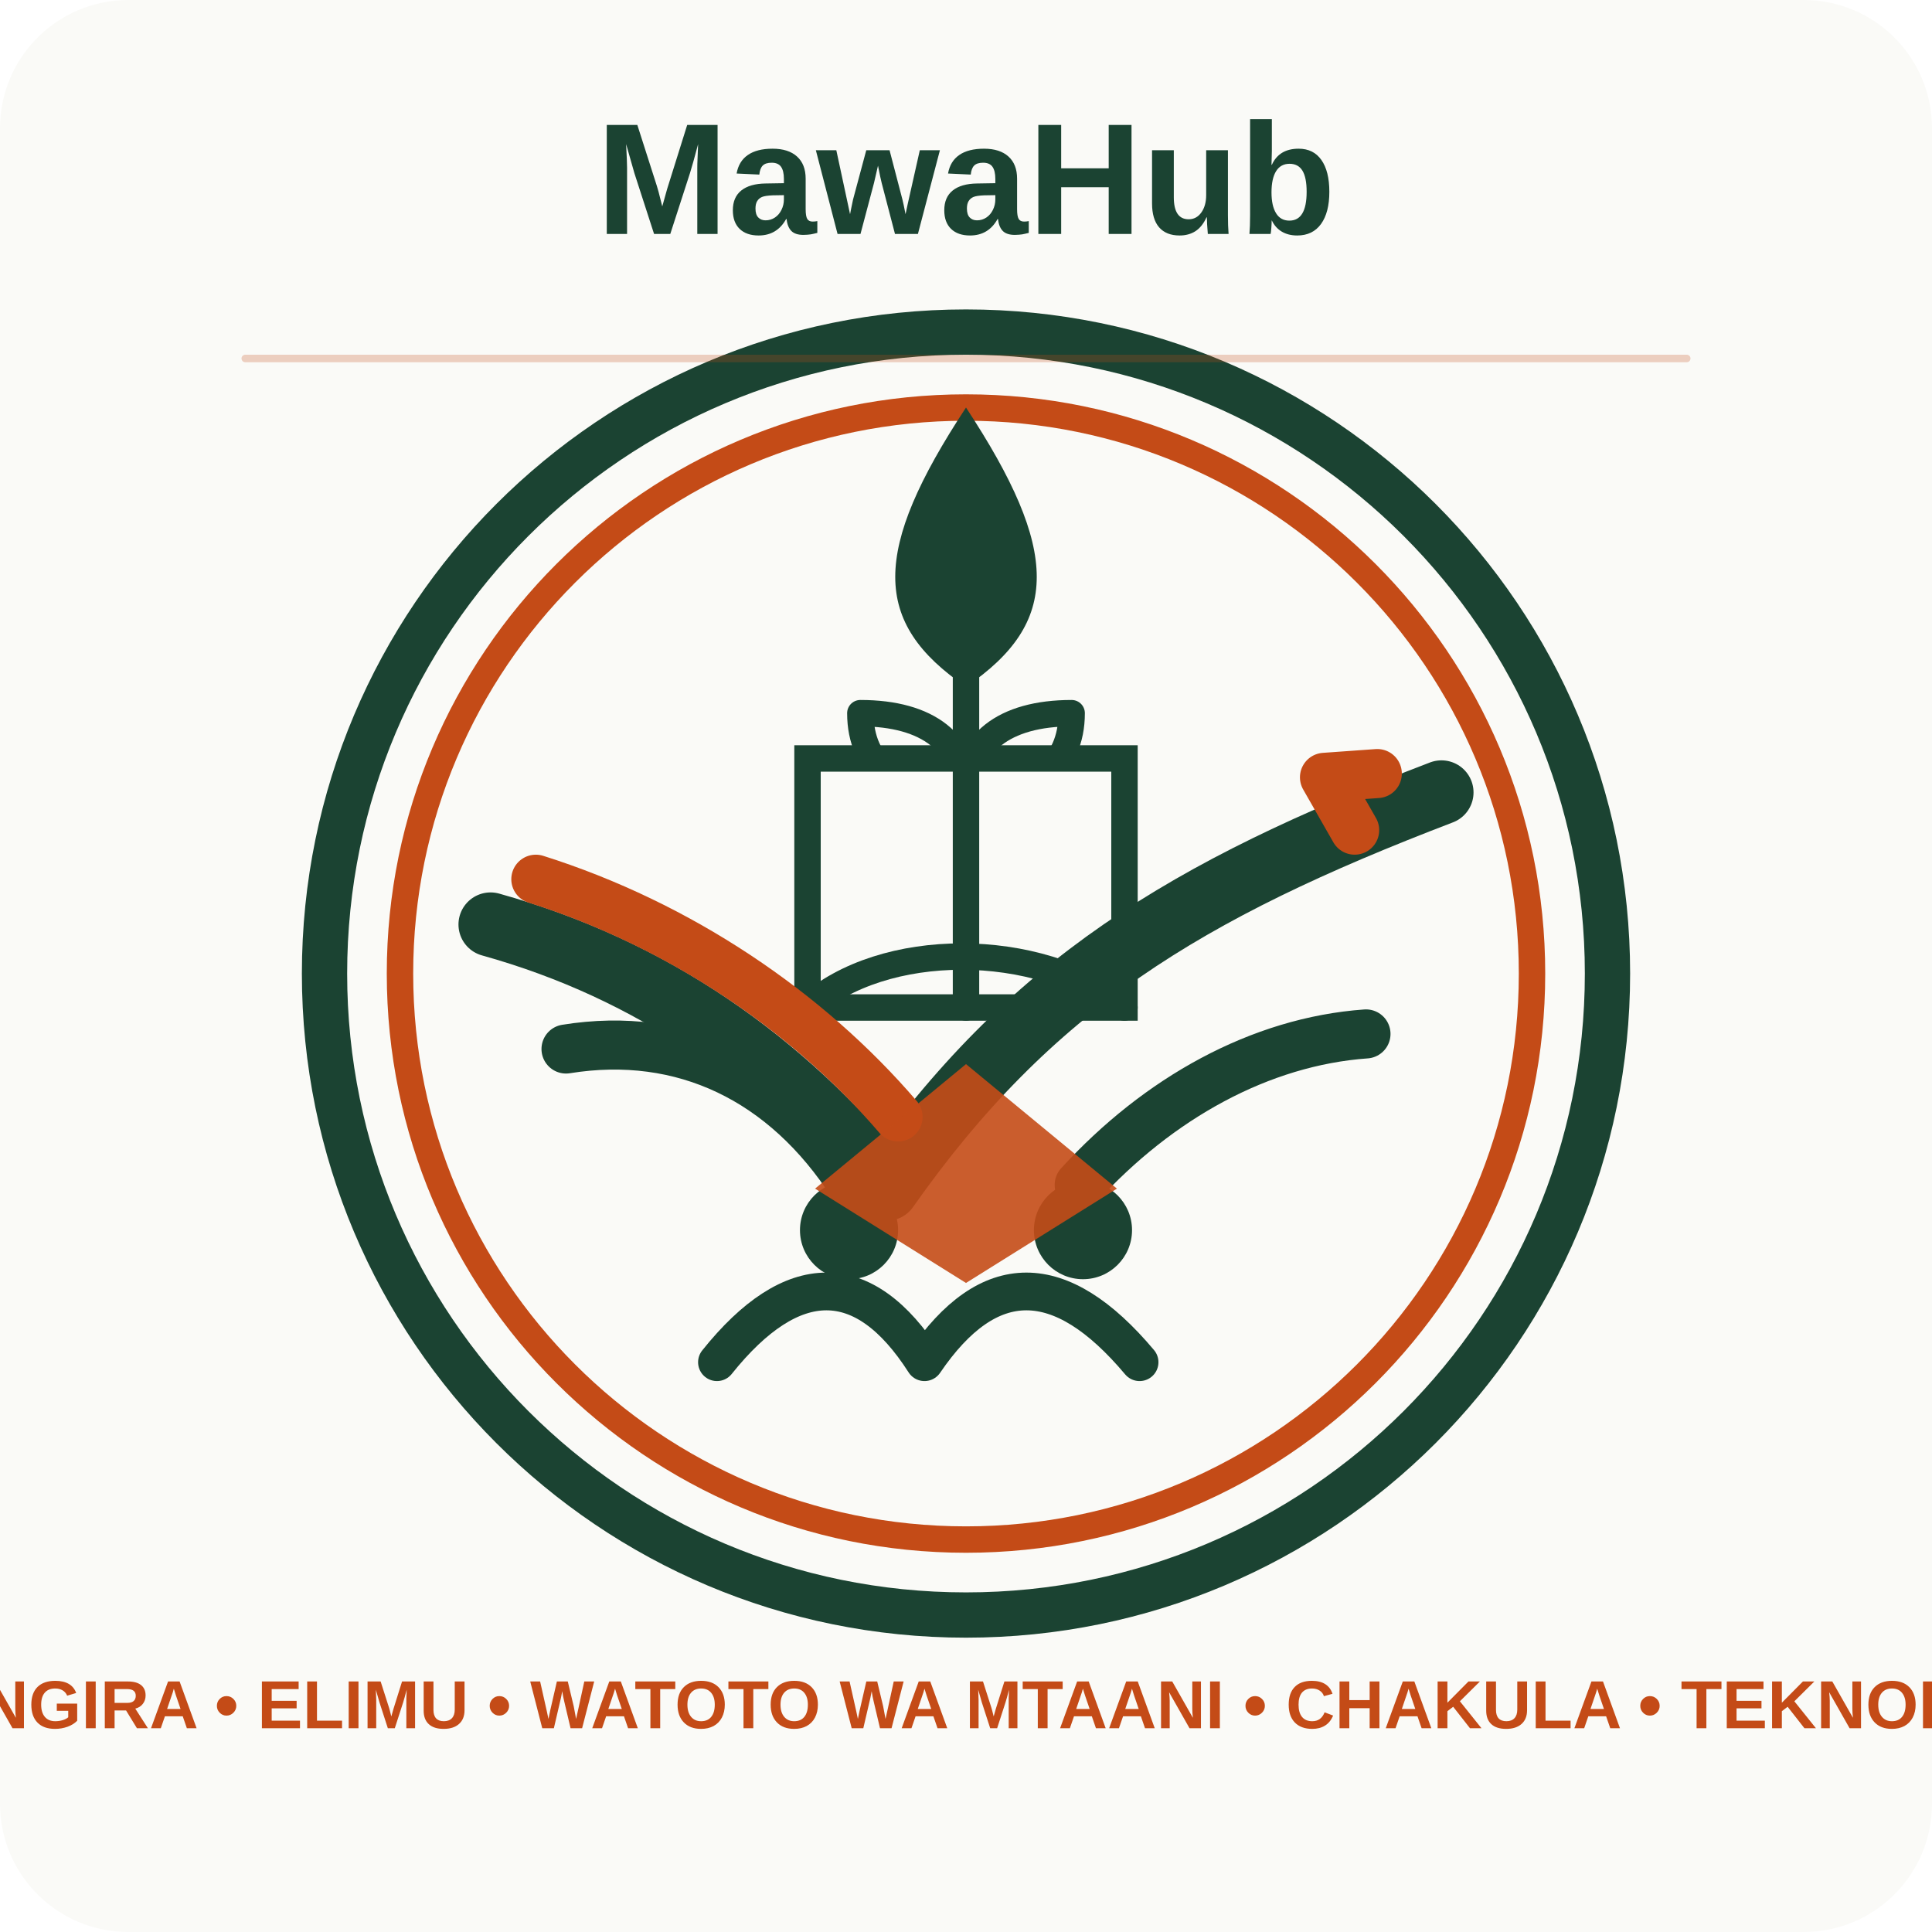
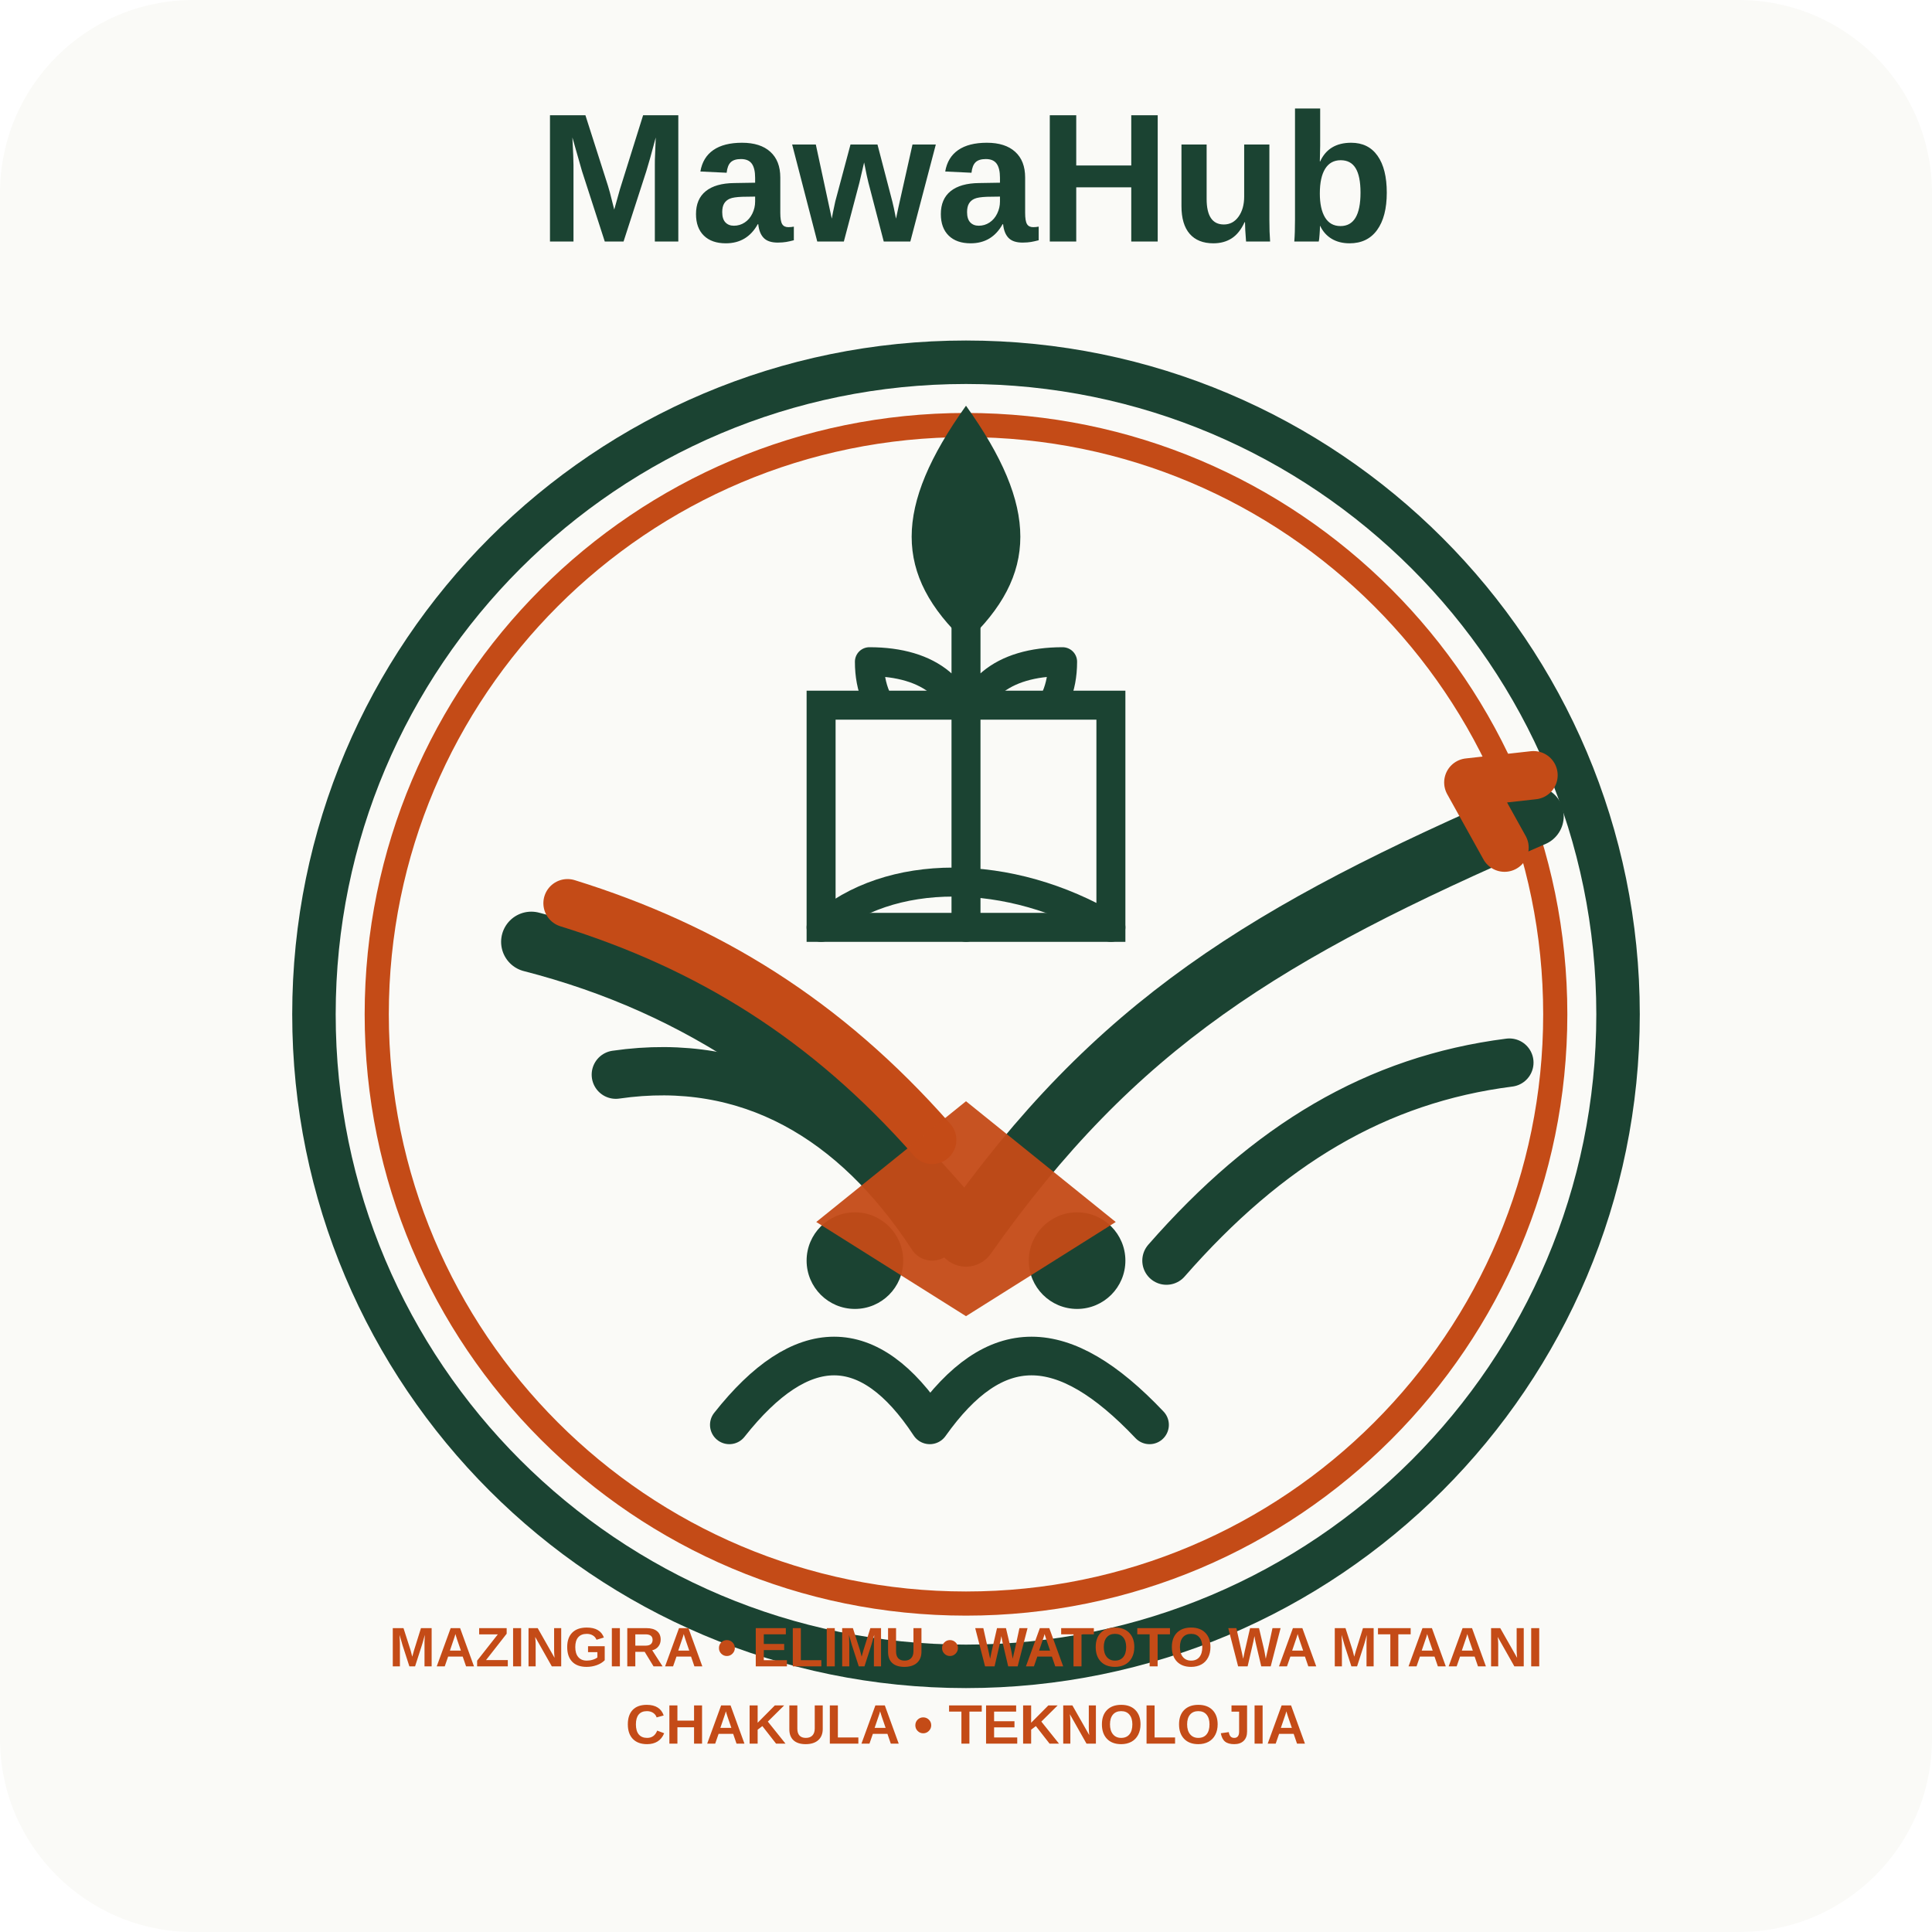
- <svg xmlns="http://www.w3.org/2000/svg" viewBox="0 0 512 512" role="img" aria-label="Official MawaHub logo">
+ <svg xmlns="http://www.w3.org/2000/svg" viewBox="0 0 800 800" role="img" aria-label="MawaHub official logo">
  <defs>
-     <style>.g{fill:#1B4332}.o{fill:#C44B17}.n{fill:none;stroke-linecap:round;stroke-linejoin:round}</style>
+     <linearGradient id="g" x1="0" y1="0" x2="1" y2="1">
+       <stop stop-color="#1B4332" />
+       <stop offset="1" stop-color="#0d2d20" />
+     </linearGradient>
+     <style>.green{fill:#1B4332}.orange{fill:#C44B17}.line{fill:none;stroke-linecap:round;stroke-linejoin:round}</style>
  </defs>
-   <rect width="512" height="512" rx="34" fill="#FAFAF7" />
-   <circle cx="256" cy="258" r="170" class="n" stroke="#1B4332" stroke-width="12" />
-   <circle cx="256" cy="258" r="150" class="n" stroke="#C44B17" stroke-width="7" />
-   <path d="M256 108c-25 38-25 57 0 74 25-17 25-36 0-74z" class="g" />
-   <path d="M256 166v53M228 189c18 0 28 8 28 22-18 0-28-8-28-22zm56 0c-18 0-28 8-28 22 18 0 28-8 28-22z" class="n" stroke="#1B4332" stroke-width="7" />
-   <path d="M214 201h84v66h-84z" fill="#FAFAF7" stroke="#1B4332" stroke-width="7" />
-   <path d="M256 201v66M214 267c20-18 61-18 84 0" class="n" stroke="#1B4332" stroke-width="7" />
-   <path d="M130 245c43 12 77 36 105 70 38-54 79-79 147-105" class="n" stroke="#1B4332" stroke-width="17" />
-   <path d="M142 233c38 12 72 35 96 63M365 205l-14 1 8 14" class="n" stroke="#C44B17" stroke-width="13" />
-   <path d="M150 278c31-5 58 8 76 36M362 274c-28 2-55 17-76 40" class="n" stroke="#1B4332" stroke-width="13" />
-   <circle cx="225" cy="326" r="13" class="g" />
-   <circle cx="287" cy="326" r="13" class="g" />
-   <path d="M190 361c20-25 39-25 55 0 17-25 36-25 57 0" class="n" stroke="#1B4332" stroke-width="10" />
-   <path d="M256 282l-40 33 40 25 40-25z" fill="#C44B17" opacity=".9" />
-   <path d="M65 95h382" class="n" stroke="#C44B17" stroke-width="2" opacity=".25" />
-   <text x="256" y="62" text-anchor="middle" font-family="Arial, sans-serif" font-size="42" font-weight="800" fill="#1B4332">MawaHub</text>
-   <text x="256" y="458" text-anchor="middle" font-family="Arial, sans-serif" font-size="18" font-weight="700" fill="#C44B17">MAZINGIRA • ELIMU • WATOTO WA MTAANI • CHAKULA • TEKNOLOJIA</text>
+   <rect width="800" height="800" rx="80" fill="#FAFAF7" />
+   <circle cx="400" cy="420" r="270" fill="#FAFAF7" stroke="#1B4332" stroke-width="18" />
+   <circle cx="400" cy="420" r="244" class="line" stroke="#C44B17" stroke-width="10" />
+   <path d="M400 168c-30 42-30 70 0 98 30-28 30-56 0-98z" class="green" />
+   <path d="M400 250v75M360 274c25 0 40 12 40 34-25 0-40-12-40-34zm80 0c-25 0-40 12-40 34 25 0 40-12 40-34z" class="line" stroke="#1B4332" stroke-width="12" />
+   <path d="M340 292h120v92H340z" fill="#FAFAF7" stroke="#1B4332" stroke-width="12" />
+   <path d="M400 292v92M340 384c28-25 78-25 120 0" class="line" stroke="#1B4332" stroke-width="12" />
+   <path d="M220 390c70 18 126 56 180 122 62-88 124-126 235-174" class="line" stroke="#1B4332" stroke-width="25" />
+   <path d="M235 374c58 18 107 48 151 98M635 321l-27 3 15 27" class="line" stroke="#C44B17" stroke-width="20" />
+   <path d="M255 445c55-8 99 18 131 67M625 440c-55 7-100 34-142 82" class="line" stroke="#1B4332" stroke-width="20" />
+   <circle cx="354" cy="522" r="20" class="green" />
+   <circle cx="446" cy="522" r="20" class="green" />
+   <path d="M302 590c30-38 58-38 83 0 27-38 55-38 91 0" class="line" stroke="#1B4332" stroke-width="16" />
+   <path d="M400 456l-62 50 62 39 62-39z" class="orange" opacity=".95" />
+   <text x="400" y="100" text-anchor="middle" font-family="Arial,sans-serif" font-size="76" font-weight="800" fill="#1B4332">MawaHub</text>
+   <text x="400" y="690" text-anchor="middle" font-family="Arial,sans-serif" font-size="23" font-weight="800" fill="#C44B17">MAZINGIRA • ELIMU • WATOTO WA MTAANI</text>
+   <text x="400" y="722" text-anchor="middle" font-family="Arial,sans-serif" font-size="23" font-weight="800" fill="#C44B17">CHAKULA • TEKNOLOJIA</text>
</svg>
